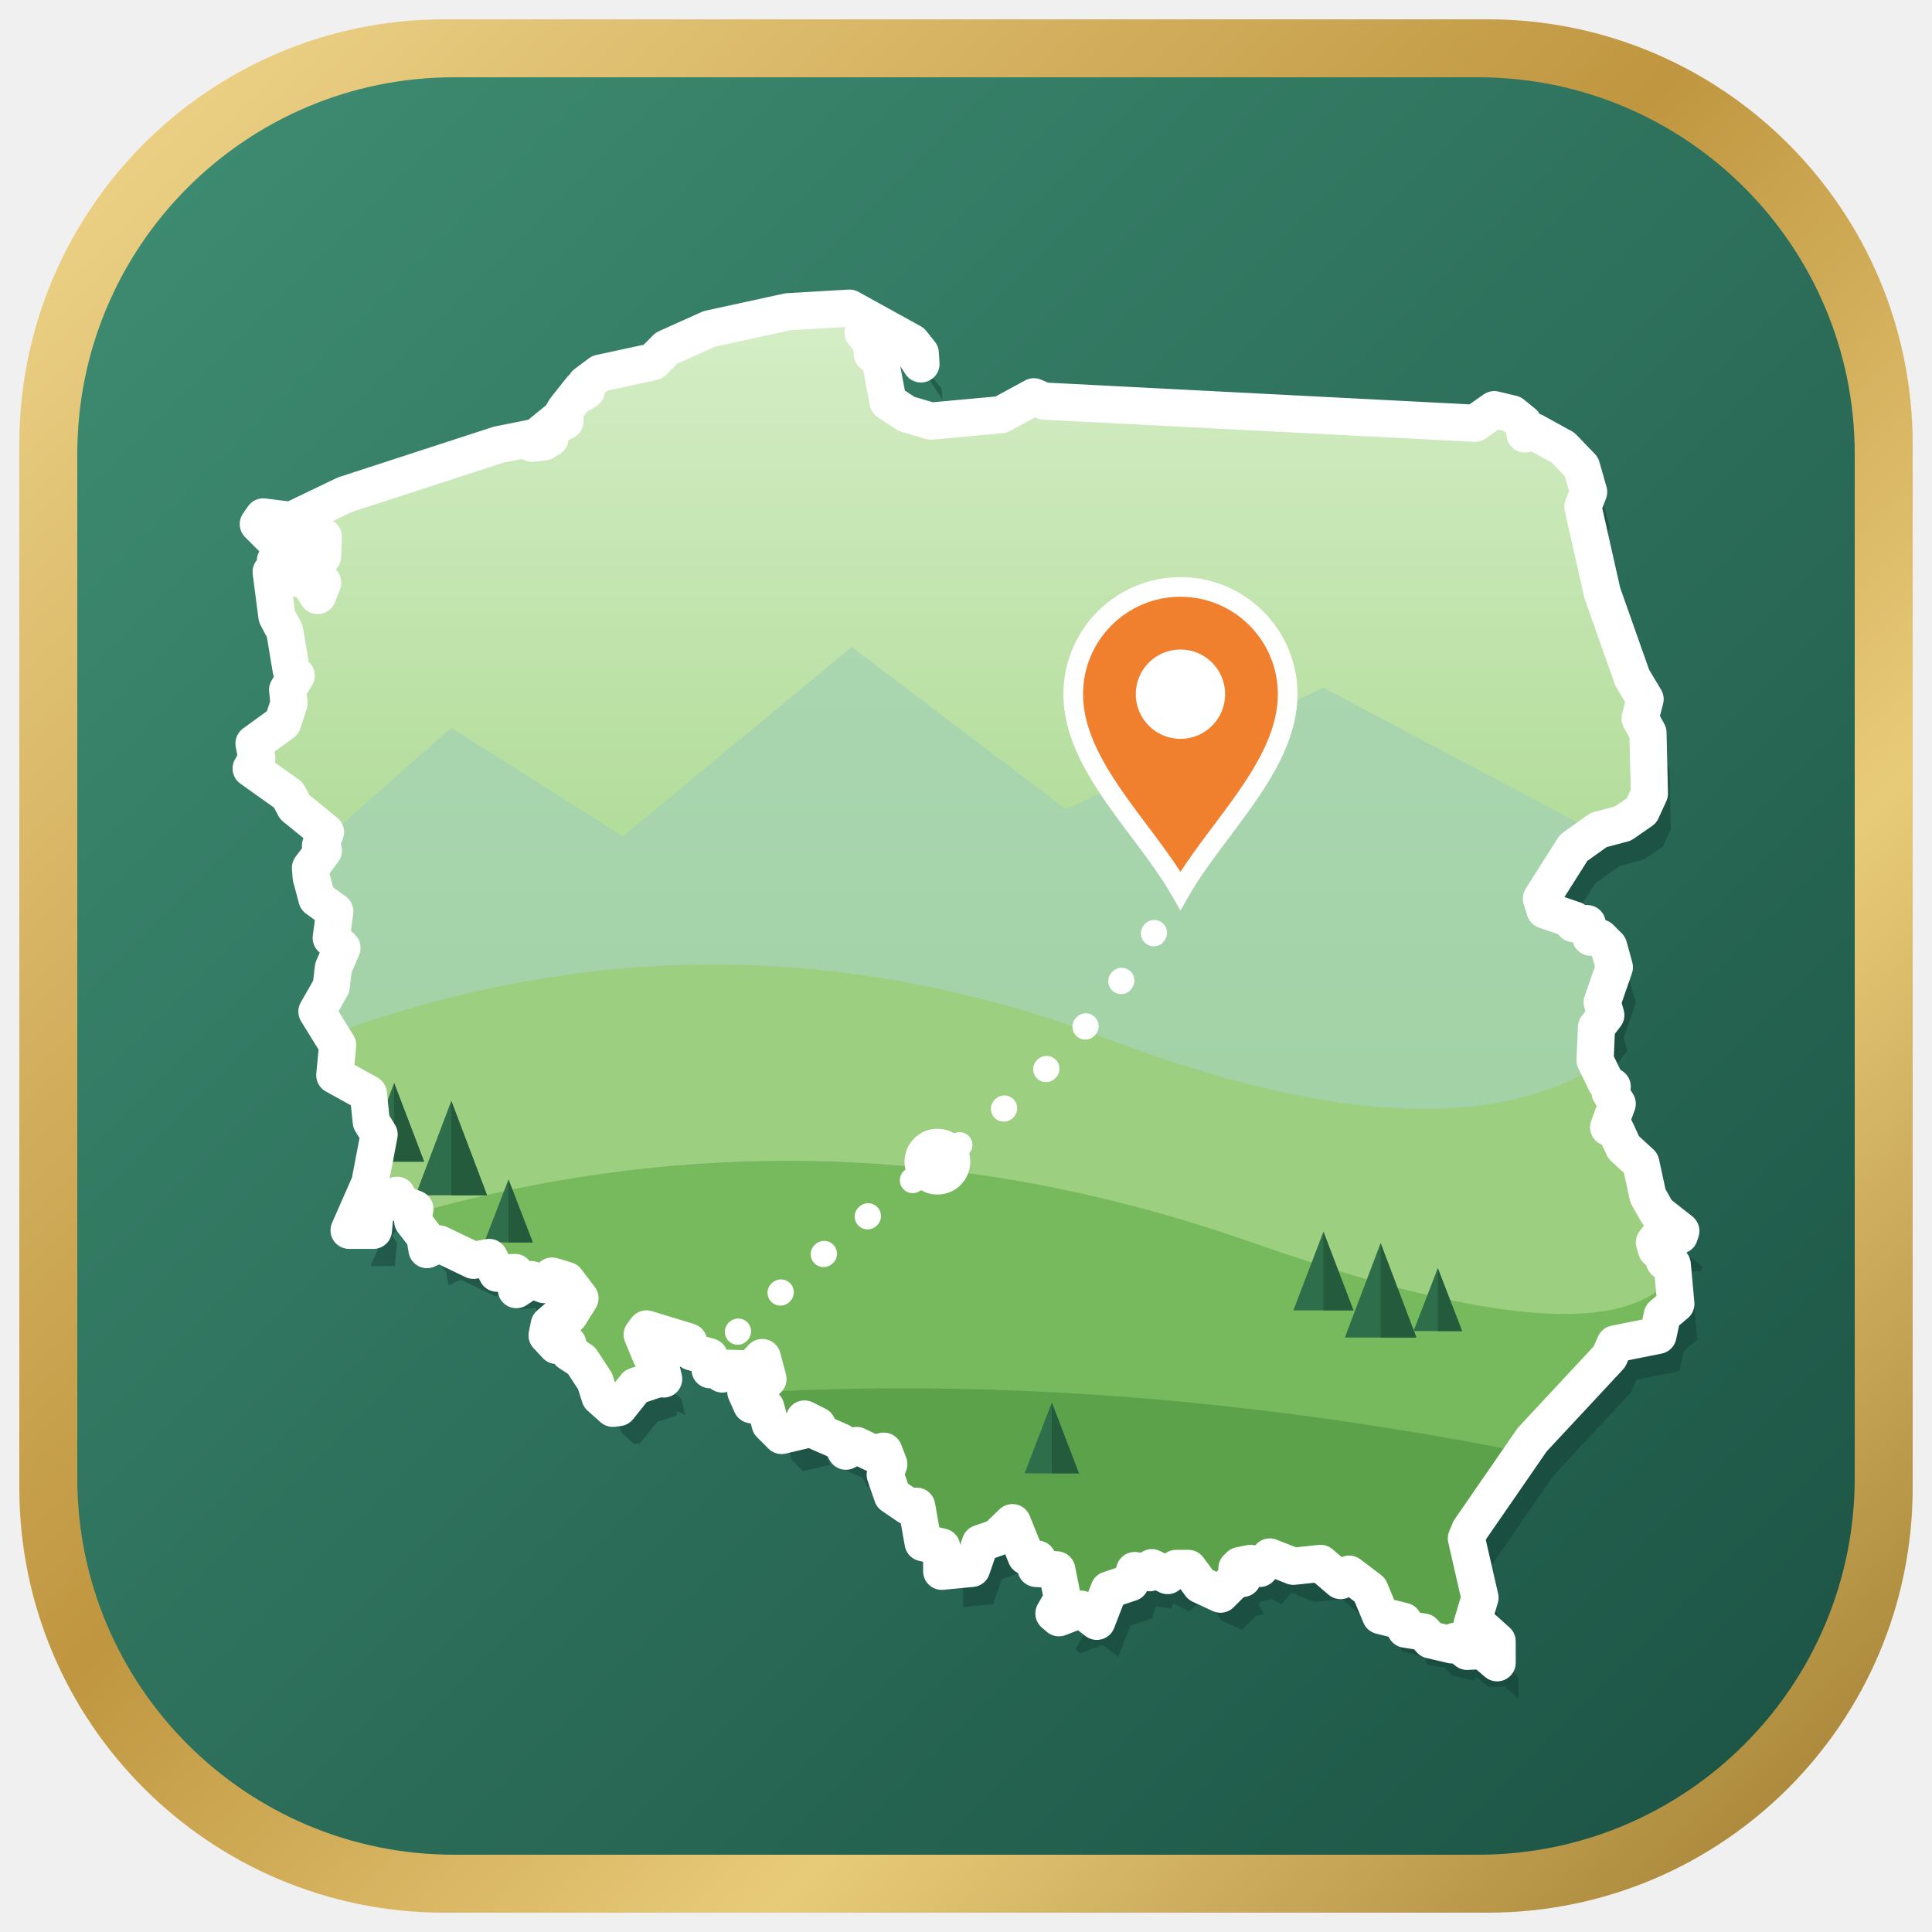
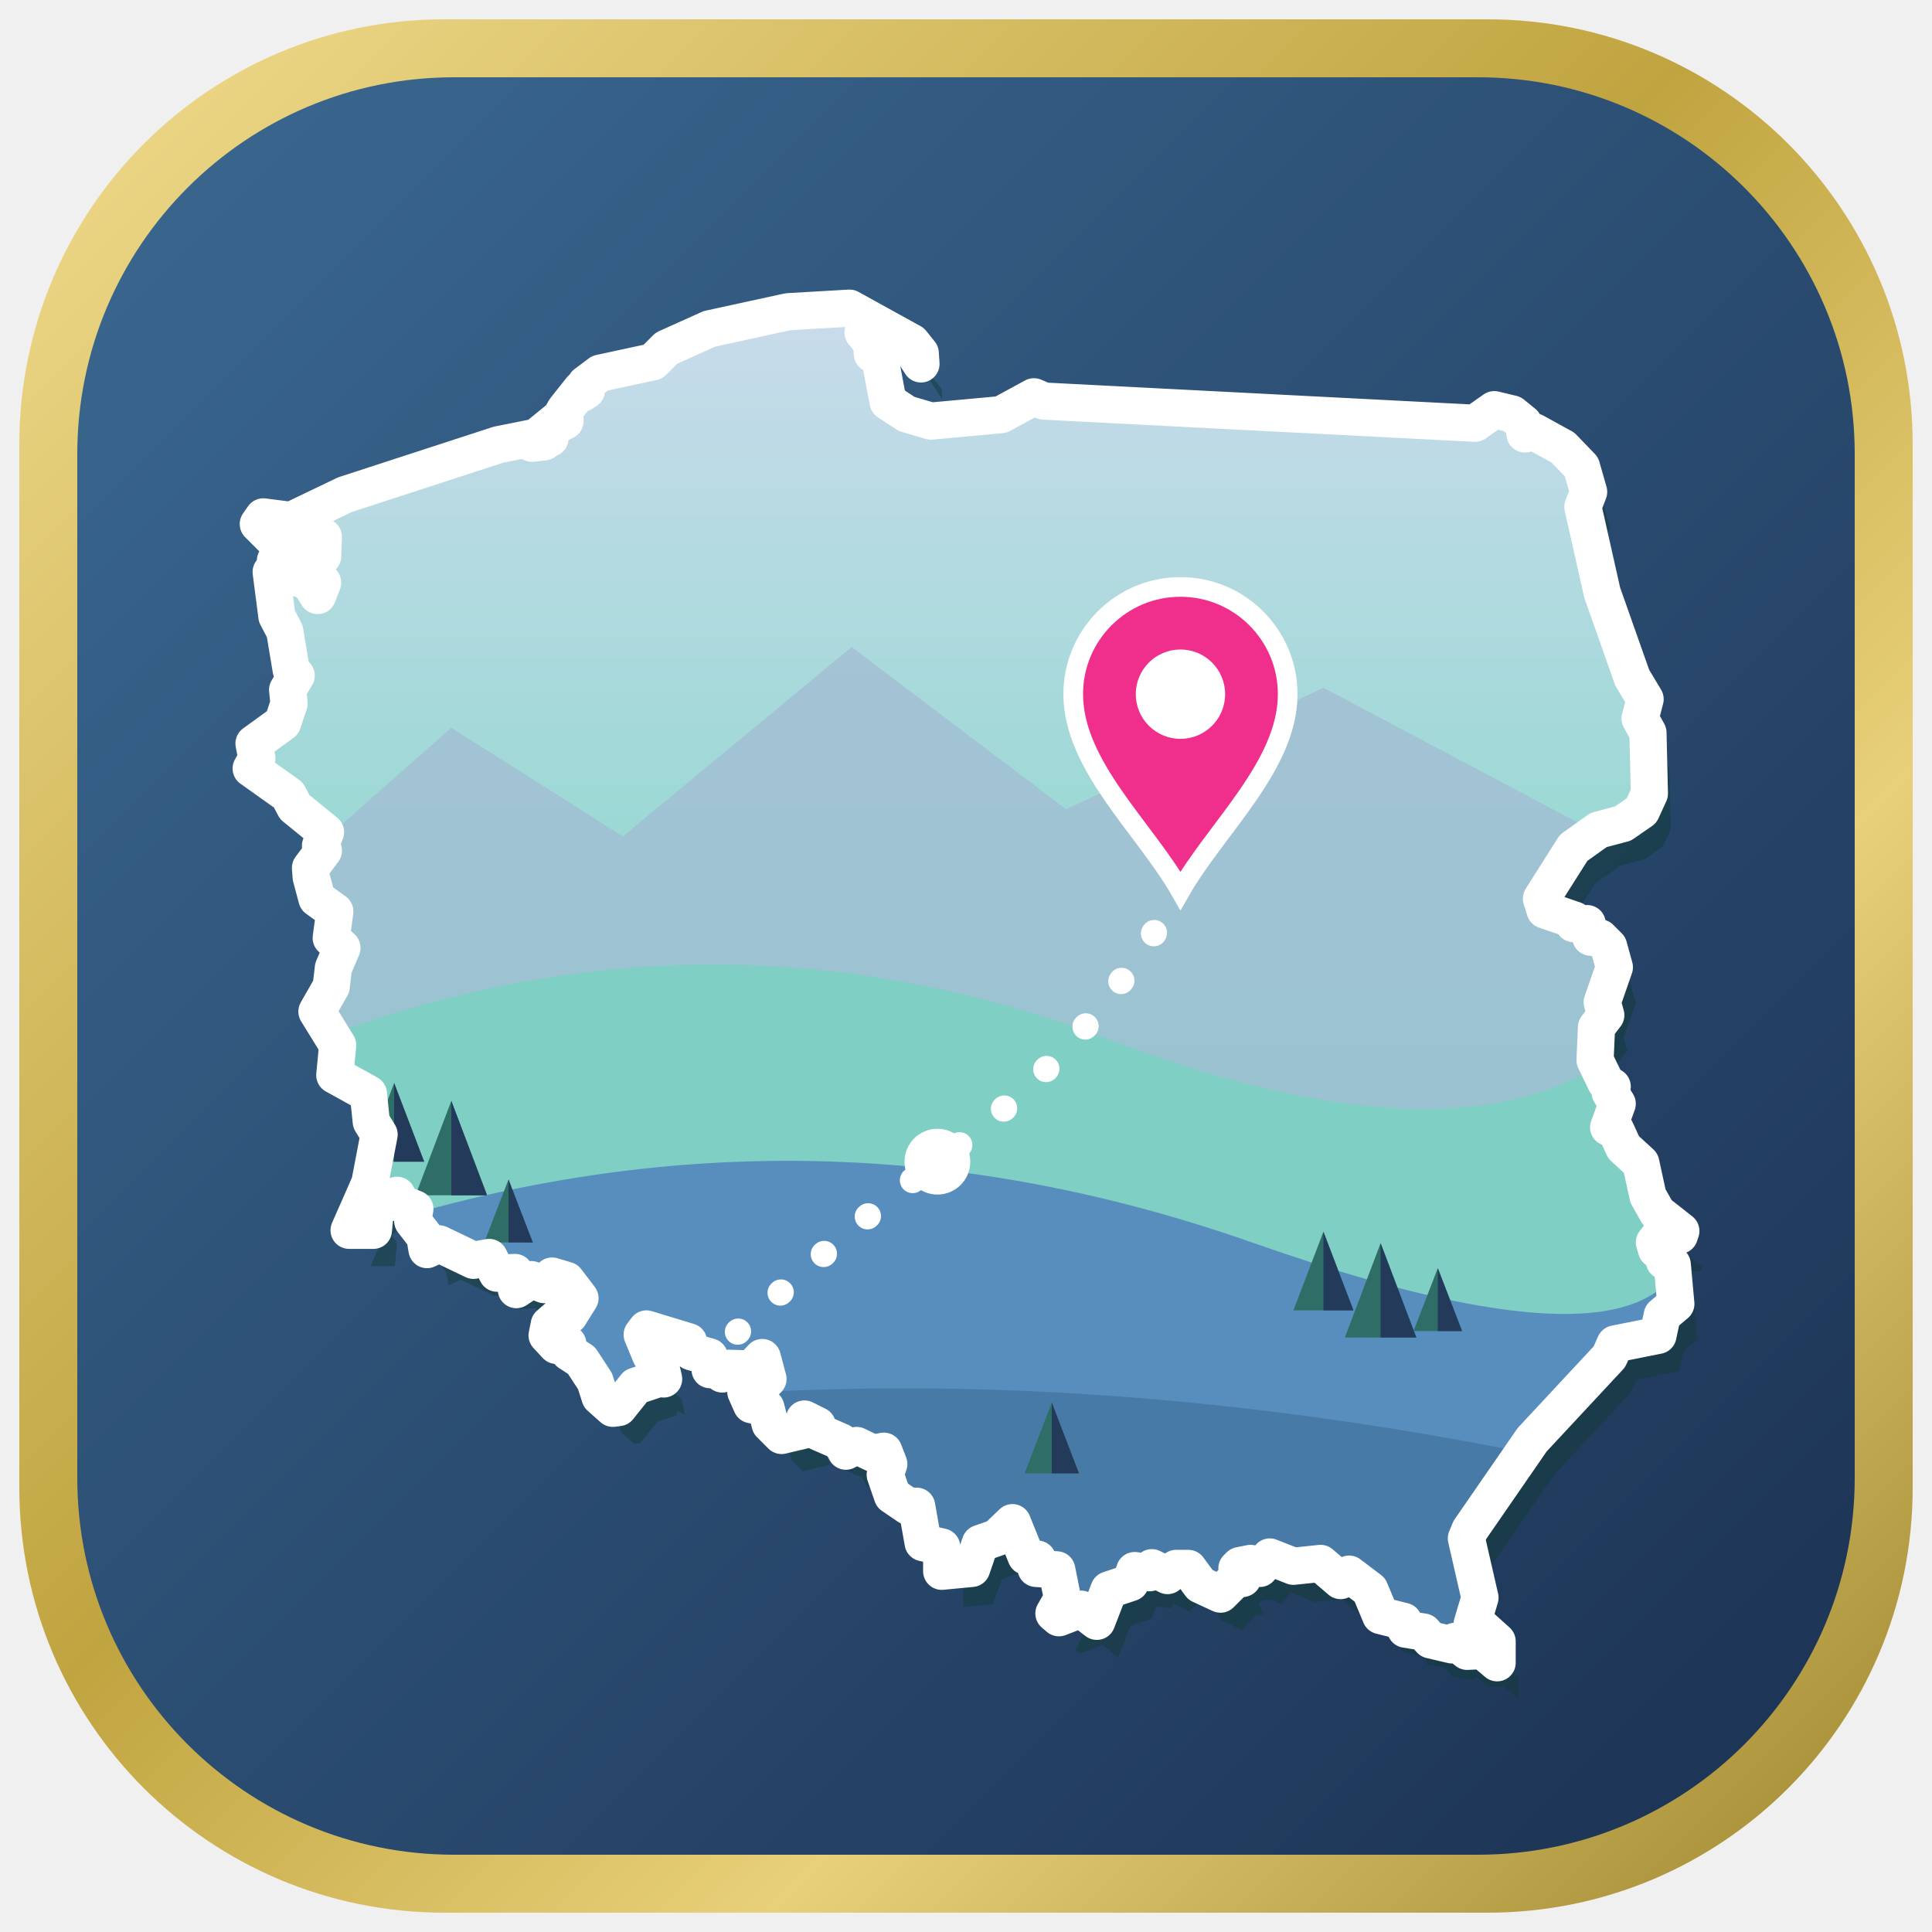
<svg xmlns="http://www.w3.org/2000/svg" viewBox="0 0 200 200" role="img" aria-label="I Was Here — Places &amp; Memories">
  <defs>
    <linearGradient id="tGold" x1="0" y1="0" x2="1" y2="1">
-       <stop offset="0" stop-color="#F1D88E" />
-       <stop offset=".45" stop-color="#C09640" />
-       <stop offset=".7" stop-color="#E8CB79" />
-       <stop offset="1" stop-color="#9E7A2E" />
+       <stop offset="0" stop-color="#F1DC8E" />
+       <stop offset=".45" stop-color="#C0A440" />
+       <stop offset=".7" stop-color="#E8D079" />
+       <stop offset="1" stop-color="#9E862E" />
    </linearGradient>
    <linearGradient id="tGreen" x1="0" y1="0" x2="1" y2="1">
-       <stop offset="0" stop-color="#3F8E73" />
-       <stop offset="1" stop-color="#1B5243" />
+       <stop offset="0" stop-color="#3B6992" />
+       <stop offset="1" stop-color="#1B3152" />
    </linearGradient>
    <linearGradient id="tLand" x1="0" y1="0" x2="0" y2="1">
-       <stop offset="0" stop-color="#D6EEC8" />
-       <stop offset=".5" stop-color="#A9D88E" />
-       <stop offset="1" stop-color="#7DBE62" />
+       <stop offset="0" stop-color="#CADBEC" />
+       <stop offset=".5" stop-color="#8ED8CE" />
+       <stop offset="1" stop-color="#62BEB2" />
    </linearGradient>
    <clipPath id="tPl">
      <path d="M104.3,172.0 L102.0,172.8 L100.8,176.3 L96.6,176.7 L96.6,173.3 L94.0,172.7 L93.1,167.6 L91.9,167.6 L89.7,166.1 L88.7,163.2 L89.2,161.7 L88.5,159.9 L87.0,160.2 L84.7,159.1 L83.2,159.9 L82.5,158.6 L79.3,157.2 L79.2,156.3 L77.4,155.4 L78.0,156.8 L74.2,157.7 L72.6,156.1 L72.0,153.8 L70.0,153.4 L69.2,151.6 L70.9,151.2 L72.3,149.8 L71.5,146.8 L70.0,148.4 L66.8,148.3 L65.9,149.1 L65.2,148.0 L64.2,148.5 L64.1,146.7 L61.6,146.0 L61.2,144.6 L55.3,142.8 L54.7,143.6 L55.9,146.5 L57.2,147.6 L57.7,149.8 L56.6,149.3 L56.5,149.9 L53.8,150.8 L51.4,153.8 L50.6,153.9 L48.8,152.3 L48.1,150.1 L46.2,147.2 L44.5,146.1 L44.3,144.9 L42.7,145.1 L41.4,143.7 L41.7,142.2 L43.2,140.9 L44.5,140.9 L46.0,138.5 L44.1,136.0 L42.1,135.4 L41.0,136.6 L39.2,135.9 L37.1,137.3 L36.9,134.9 L34.4,135.0 L33.3,132.8 L31.1,133.2 L26.3,130.9 L24.6,131.7 L24.3,129.9 L22.6,127.7 L22.9,126.0 L20.9,125.2 L20.4,124.1 L19.6,125.1 L17.6,123.8 L16.7,124.7 L17.4,125.8 L17.1,129.0 L13.7,129.0 L16.6,122.4 L17.9,115.6 L16.8,113.8 L16.4,109.9 L11.7,107.3 L12.1,103.1 L9.2,98.4 L11.2,94.9 L11.5,92.3 L12.7,89.5 L11.2,88.1 L11.7,84.4 L9.2,82.6 L8.4,79.6 L8.3,78.3 L10.1,75.9 L9.7,75.2 L10.4,73.3 L6.1,69.8 L5.2,68.1 L0.0,64.4 L0.8,63.0 L0.4,60.9 L4.4,58.0 L5.3,55.3 L5.1,53.4 L6.3,51.4 L5.6,50.6 L4.7,45.2 L3.6,43.1 L2.8,36.9 L3.6,36.5 L3.4,35.3 L5.8,37.5 L8.1,38.3 L9.3,40.2 L10.0,38.4 L9.0,38.2 L8.4,36.8 L9.0,34.7 L10.0,34.7 L10.1,32.0 L9.2,33.3 L9.0,31.9 L6.3,31.4 L6.1,30.2 L4.8,31.1 L5.9,31.6 L5.6,32.2 L3.9,33.1 L1.0,30.2 L1.7,29.2 L5.6,29.7 L13.1,26.1 L34.6,19.1 L40.1,18.0 L38.8,18.7 L39.3,18.9 L41.0,18.7 L40.9,18.2 L41.8,18.2 L41.7,17.5 L40.2,17.8 L42.9,15.6 L42.1,16.7 L43.9,15.8 L43.9,15.1 L43.1,15.6 L43.9,14.2 L46.2,11.3 L46.3,11.9 L46.9,11.5 L46.9,11.0 L46.4,11.3 L46.8,10.6 L48.8,9.1 L56.2,7.5 L58.1,5.6 L64.1,2.9 L75.1,0.5 L83.7,0.0 L92.4,4.8 L93.6,6.3 L93.7,7.8 L91.5,4.4 L86.3,1.6 L85.6,3.4 L86.8,4.9 L86.9,6.4 L87.8,6.2 L89.1,13.1 L91.7,14.8 L95.1,15.8 L104.9,14.9 L109.5,12.4 L110.9,13.0 L171.2,16.1 L173.9,14.2 L176.4,14.8 L178.0,16.1 L178.2,17.6 L179.5,17.3 L183.5,19.5 L186.1,22.2 L187.1,25.7 L186.3,27.8 L189.0,39.8 L193.2,51.7 L195.0,54.7 L194.3,57.4 L195.4,59.4 L195.6,67.9 L194.5,70.3 L191.9,72.1 L188.5,73.0 L185.0,75.5 L180.5,82.6 L181.0,84.2 L185.1,85.6 L185.0,86.1 L186.9,86.1 L187.4,88.0 L188.7,88.1 L189.9,89.3 L190.7,92.2 L189.0,97.1 L189.5,98.9 L188.2,100.6 L188.0,105.2 L189.5,108.3 L190.4,108.9 L190.1,109.7 L191.1,111.3 L189.9,114.6 L190.9,115.0 L192.0,117.4 L194.4,119.6 L195.4,124.2 L196.7,126.5 L200.0,129.1 L199.8,129.7 L197.0,129.8 L196.3,130.7 L196.6,131.7 L197.7,132.0 L197.7,133.3 L198.8,133.8 L199.3,139.3 L197.4,140.9 L196.8,143.7 L190.8,144.9 L190.0,146.7 L179.2,158.3 L170.5,170.9 L170.0,172.1 L171.9,180.4 L170.8,184.1 L171.3,183.8 L174.3,186.5 L174.3,189.5 L172.3,187.8 L170.1,187.9 L168.4,186.5 L168.0,187.0 L165.0,186.3 L164.0,185.2 L161.5,184.8 L161.2,183.7 L158.0,182.9 L156.5,179.3 L153.6,177.1 L152.4,178.0 L149.6,175.6 L145.8,176.0 L142.5,174.7 L141.1,176.3 L139.8,175.6 L138.3,175.9 L137.9,176.3 L138.7,177.7 L137.6,177.9 L135.6,179.9 L132.8,178.6 L131.1,176.3 L129.4,176.3 L128.2,177.3 L126.0,176.2 L125.7,176.9 L123.6,176.6 L123.0,178.3 L120.0,179.3 L118.3,183.7 L116.1,182.0 L113.0,183.2 L112.3,182.6 L113.5,180.5 L112.7,176.5 L109.8,176.3 L110.0,175.0 L108.4,174.6 L106.5,169.9Z" />
    </clipPath>
  </defs>
  <rect x="2" y="2" width="196" height="196" rx="44" fill="url(#tGold)" />
  <rect x="8" y="8" width="184" height="184" rx="39" fill="url(#tGreen)" />
  <g transform="translate(26.0 31.9) scale(0.74)">
    <path d="M104.3,172.0 L102.0,172.8 L100.8,176.3 L96.6,176.7 L96.6,173.3 L94.0,172.7 L93.1,167.6 L91.9,167.6 L89.7,166.1 L88.7,163.2 L89.2,161.7 L88.5,159.9 L87.0,160.2 L84.7,159.1 L83.2,159.9 L82.5,158.6 L79.3,157.2 L79.2,156.3 L77.4,155.4 L78.0,156.8 L74.2,157.7 L72.6,156.1 L72.0,153.8 L70.0,153.4 L69.2,151.6 L70.9,151.2 L72.3,149.8 L71.5,146.8 L70.0,148.4 L66.8,148.3 L65.9,149.1 L65.2,148.0 L64.2,148.5 L64.1,146.7 L61.6,146.0 L61.2,144.6 L55.3,142.8 L54.7,143.6 L55.9,146.5 L57.2,147.6 L57.7,149.8 L56.6,149.3 L56.5,149.9 L53.8,150.8 L51.4,153.8 L50.6,153.9 L48.8,152.3 L48.1,150.1 L46.2,147.2 L44.5,146.1 L44.3,144.9 L42.7,145.1 L41.4,143.7 L41.7,142.2 L43.2,140.9 L44.5,140.9 L46.0,138.5 L44.1,136.0 L42.1,135.4 L41.0,136.6 L39.2,135.9 L37.1,137.3 L36.9,134.9 L34.4,135.0 L33.3,132.8 L31.1,133.2 L26.3,130.9 L24.6,131.7 L24.3,129.9 L22.6,127.7 L22.9,126.0 L20.9,125.2 L20.4,124.1 L19.6,125.1 L17.6,123.8 L16.7,124.7 L17.4,125.8 L17.1,129.0 L13.7,129.0 L16.6,122.4 L17.9,115.6 L16.8,113.8 L16.4,109.9 L11.7,107.3 L12.1,103.1 L9.2,98.4 L11.2,94.9 L11.5,92.3 L12.7,89.5 L11.2,88.1 L11.7,84.4 L9.2,82.6 L8.4,79.6 L8.3,78.3 L10.1,75.9 L9.7,75.2 L10.4,73.3 L6.1,69.8 L5.2,68.1 L0.0,64.4 L0.8,63.0 L0.4,60.9 L4.4,58.0 L5.3,55.3 L5.1,53.4 L6.3,51.4 L5.6,50.6 L4.7,45.2 L3.6,43.1 L2.8,36.9 L3.6,36.5 L3.4,35.3 L5.8,37.5 L8.1,38.3 L9.3,40.2 L10.0,38.4 L9.0,38.2 L8.4,36.8 L9.0,34.7 L10.0,34.7 L10.1,32.0 L9.2,33.3 L9.0,31.9 L6.3,31.4 L6.1,30.2 L4.8,31.1 L5.9,31.6 L5.6,32.2 L3.9,33.1 L1.0,30.2 L1.7,29.2 L5.6,29.7 L13.1,26.1 L34.6,19.1 L40.1,18.0 L38.8,18.7 L39.3,18.9 L41.0,18.7 L40.9,18.2 L41.8,18.2 L41.7,17.5 L40.2,17.8 L42.9,15.6 L42.1,16.7 L43.9,15.8 L43.9,15.1 L43.1,15.6 L43.9,14.2 L46.2,11.3 L46.3,11.9 L46.9,11.5 L46.9,11.0 L46.4,11.3 L46.8,10.6 L48.8,9.1 L56.2,7.5 L58.1,5.6 L64.1,2.9 L75.1,0.5 L83.7,0.0 L92.4,4.8 L93.6,6.3 L93.7,7.8 L91.5,4.4 L86.3,1.6 L85.6,3.4 L86.8,4.9 L86.9,6.4 L87.8,6.2 L89.1,13.1 L91.7,14.8 L95.1,15.8 L104.9,14.9 L109.5,12.4 L110.9,13.0 L171.2,16.1 L173.9,14.2 L176.4,14.8 L178.0,16.1 L178.2,17.6 L179.5,17.3 L183.5,19.5 L186.1,22.2 L187.1,25.7 L186.3,27.8 L189.0,39.8 L193.2,51.7 L195.0,54.7 L194.3,57.4 L195.4,59.4 L195.6,67.9 L194.5,70.3 L191.9,72.1 L188.5,73.0 L185.0,75.5 L180.5,82.6 L181.0,84.2 L185.1,85.6 L185.0,86.1 L186.9,86.1 L187.4,88.0 L188.7,88.1 L189.9,89.3 L190.7,92.2 L189.0,97.1 L189.5,98.9 L188.2,100.6 L188.0,105.2 L189.5,108.3 L190.4,108.9 L190.1,109.7 L191.1,111.3 L189.9,114.6 L190.9,115.0 L192.0,117.4 L194.4,119.6 L195.4,124.2 L196.7,126.5 L200.0,129.1 L199.8,129.7 L197.0,129.8 L196.3,130.7 L196.6,131.7 L197.7,132.0 L197.7,133.3 L198.8,133.8 L199.3,139.3 L197.4,140.9 L196.8,143.7 L190.8,144.9 L190.0,146.7 L179.2,158.3 L170.5,170.9 L170.0,172.1 L171.9,180.4 L170.8,184.1 L171.3,183.8 L174.3,186.5 L174.3,189.5 L172.3,187.8 L170.1,187.9 L168.4,186.5 L168.0,187.0 L165.0,186.3 L164.0,185.2 L161.5,184.8 L161.2,183.7 L158.0,182.9 L156.5,179.3 L153.6,177.1 L152.4,178.0 L149.6,175.6 L145.8,176.0 L142.5,174.7 L141.1,176.3 L139.8,175.6 L138.3,175.9 L137.9,176.3 L138.7,177.7 L137.6,177.9 L135.6,179.9 L132.8,178.6 L131.1,176.3 L129.4,176.3 L128.2,177.3 L126.0,176.2 L125.7,176.9 L123.6,176.6 L123.0,178.3 L120.0,179.3 L118.3,183.7 L116.1,182.0 L113.0,183.2 L112.3,182.6 L113.5,180.5 L112.7,176.5 L109.8,176.3 L110.0,175.0 L108.4,174.6 L106.5,169.9Z" fill="#0F3A30" opacity=".45" transform="translate(3 5)" />
    <g clip-path="url(#tPl)">
      <rect x="-2" y="-2" width="204" height="193" fill="url(#tLand)" />
-       <path d="M0 83.4L28 58.7L52 73.9L84 47.4L114 70.1L150 53.1L200 79.6V191.5H0Z" fill="#A3D1B2" opacity=".75" />
-       <path d="M0 106.1Q60 79.6 120 102.3T200 94.7V191.5H0Z" fill="#9CCF7F" />
-       <path d="M0 134.5Q70 106.1 140 130.7T200 119.4V191.5H0Z" fill="#77B95D" />
-       <path d="M0 163.0Q90 138.3 200 164.9V191.5H0Z" fill="#5CA24B" />
-       <path d="M20.0 108.4 15.8 119.4H24.2Z" fill="#2F6E4A" />
-       <path d="M20.0 108.4 24.2 119.4H20.0Z" fill="#245B3C" />
-       <path d="M28.0 110.9 23.0 124.1H33.0Z" fill="#2F6E4A" />
-       <path d="M28.0 110.9 33.0 124.1H28.0Z" fill="#245B3C" />
-       <path d="M13.0 122.7 9.2 132.6H16.8Z" fill="#2F6E4A" />
-       <path d="M13.0 122.7 16.8 132.6H13.0Z" fill="#245B3C" />
-       <path d="M36.0 121.9 32.6 130.7H39.4Z" fill="#2F6E4A" />
-       <path d="M36.0 121.9 39.4 130.7H36.0Z" fill="#245B3C" />
-       <path d="M58.0 158.4 53.4 170.5H62.6Z" fill="#2F6E4A" />
-       <path d="M58.0 158.4 62.6 170.5H58.0Z" fill="#245B3C" />
-       <path d="M67.0 164.4 63.2 174.3H70.8Z" fill="#2F6E4A" />
-       <path d="M67.0 164.4 70.8 174.3H67.0Z" fill="#245B3C" />
-       <path d="M150.0 129.2 145.8 140.2H154.2Z" fill="#2F6E4A" />
-       <path d="M150.0 129.2 154.2 140.2H150.0Z" fill="#245B3C" />
-       <path d="M158.0 130.8 153.0 144.0H163.0Z" fill="#2F6E4A" />
-       <path d="M158.0 130.8 163.0 144.0H158.0Z" fill="#245B3C" />
-       <path d="M166.0 134.3 162.6 143.1H169.4Z" fill="#2F6E4A" />
-       <path d="M166.0 134.3 169.4 143.1H166.0Z" fill="#245B3C" />
-       <path d="M112.0 153.1 108.2 163.0H115.8Z" fill="#2F6E4A" />
-       <path d="M112.0 153.1 115.8 163.0H112.0Z" fill="#245B3C" />
+       <path d="M0 83.4L28 58.7L52 73.9L84 47.4L114 70.1L150 53.1L200 79.6V191.5H0Z" fill="#A1BCD3" opacity=".75" />
+       <path d="M0 106.1Q60 79.6 120 102.3T200 94.7V191.5H0Z" fill="#7FCFC4" />
+       <path d="M0 134.5Q70 106.1 140 130.7T200 119.4V191.5H0Z" fill="#588EBE" />
+       <path d="M0 163.0Q90 138.3 200 164.9V191.5H0Z" fill="#477AA6" />
+       <path d="M20.0 108.4 15.8 119.4H24.2Z" fill="#2F6E66" />
+       <path d="M20.0 108.4 24.2 119.4H20.0Z" fill="#243A5B" />
+       <path d="M28.0 110.9 23.0 124.1H33.0Z" fill="#2F6E66" />
+       <path d="M28.0 110.9 33.0 124.1H28.0Z" fill="#243A5B" />
+       <path d="M13.0 122.7 9.2 132.6H16.8Z" fill="#2F6E66" />
+       <path d="M13.0 122.7 16.8 132.6H13.0Z" fill="#243A5B" />
+       <path d="M36.0 121.9 32.6 130.7H39.4Z" fill="#2F6E66" />
+       <path d="M36.0 121.9 39.4 130.7H36.0Z" fill="#243A5B" />
+       <path d="M58.0 158.4 53.4 170.5H62.6Z" fill="#2F6E66" />
+       <path d="M58.0 158.4 62.6 170.5H58.0Z" fill="#243A5B" />
+       <path d="M67.0 164.4 63.2 174.3H70.8Z" fill="#2F6E66" />
+       <path d="M67.0 164.4 70.8 174.3H67.0Z" fill="#243A5B" />
+       <path d="M150.0 129.2 145.8 140.2H154.2Z" fill="#2F6E66" />
+       <path d="M150.0 129.2 154.2 140.2H150.0Z" fill="#243A5B" />
+       <path d="M158.0 130.8 153.0 144.0H163.0Z" fill="#2F6E66" />
+       <path d="M158.0 130.8 163.0 144.0H158.0Z" fill="#243A5B" />
+       <path d="M166.0 134.3 162.6 143.1H169.4Z" fill="#2F6E66" />
+       <path d="M166.0 134.3 169.4 143.1H166.0Z" fill="#243A5B" />
+       <path d="M112.0 153.1 108.2 163.0H115.8Z" fill="#2F6E66" />
+       <path d="M112.0 153.1 115.8 163.0H112.0Z" fill="#243A5B" />
      <path d="M44 164.9C60 151.6 78 132.6 96 119.4S122 94.7 130 81.5" fill="none" stroke="#FFFFFF" stroke-width="3.6" stroke-linecap="round" stroke-dasharray="0.1 8" />
      <circle cx="44" cy="164.9" r="4.6" fill="#FFFFFF" />
      <circle cx="96" cy="119.4" r="4.6" fill="#FFFFFF" />
    </g>
    <path d="M104.3,172.0 L102.0,172.8 L100.8,176.3 L96.6,176.7 L96.6,173.3 L94.0,172.7 L93.1,167.6 L91.9,167.6 L89.7,166.1 L88.7,163.2 L89.2,161.7 L88.5,159.9 L87.0,160.2 L84.7,159.1 L83.2,159.9 L82.5,158.6 L79.3,157.2 L79.2,156.3 L77.4,155.4 L78.0,156.8 L74.2,157.7 L72.6,156.1 L72.0,153.8 L70.0,153.4 L69.2,151.6 L70.9,151.2 L72.3,149.8 L71.5,146.8 L70.0,148.4 L66.8,148.3 L65.9,149.1 L65.2,148.0 L64.2,148.5 L64.1,146.7 L61.6,146.0 L61.2,144.6 L55.3,142.8 L54.7,143.6 L55.9,146.5 L57.2,147.6 L57.7,149.8 L56.6,149.3 L56.5,149.9 L53.8,150.8 L51.4,153.8 L50.6,153.9 L48.8,152.3 L48.1,150.1 L46.2,147.2 L44.5,146.1 L44.3,144.9 L42.7,145.1 L41.4,143.7 L41.7,142.2 L43.2,140.9 L44.5,140.9 L46.0,138.5 L44.1,136.0 L42.1,135.4 L41.0,136.6 L39.2,135.9 L37.1,137.3 L36.9,134.9 L34.4,135.0 L33.3,132.8 L31.1,133.2 L26.3,130.9 L24.6,131.7 L24.3,129.9 L22.6,127.7 L22.9,126.0 L20.9,125.2 L20.4,124.1 L19.6,125.1 L17.6,123.8 L16.7,124.7 L17.4,125.8 L17.1,129.0 L13.7,129.0 L16.6,122.4 L17.9,115.6 L16.8,113.8 L16.4,109.9 L11.7,107.3 L12.1,103.1 L9.2,98.4 L11.2,94.9 L11.5,92.3 L12.7,89.5 L11.2,88.1 L11.7,84.4 L9.2,82.6 L8.4,79.6 L8.3,78.3 L10.1,75.9 L9.7,75.2 L10.4,73.3 L6.1,69.8 L5.2,68.1 L0.0,64.4 L0.8,63.0 L0.4,60.9 L4.4,58.0 L5.3,55.3 L5.1,53.4 L6.3,51.4 L5.6,50.6 L4.7,45.2 L3.6,43.1 L2.8,36.9 L3.6,36.5 L3.4,35.3 L5.8,37.5 L8.1,38.3 L9.3,40.2 L10.0,38.4 L9.0,38.2 L8.4,36.8 L9.0,34.7 L10.0,34.7 L10.1,32.0 L9.2,33.3 L9.0,31.9 L6.3,31.4 L6.1,30.2 L4.8,31.1 L5.9,31.6 L5.6,32.2 L3.9,33.1 L1.0,30.2 L1.7,29.2 L5.6,29.7 L13.1,26.1 L34.6,19.1 L40.1,18.0 L38.8,18.7 L39.3,18.9 L41.0,18.7 L40.9,18.2 L41.8,18.2 L41.7,17.5 L40.2,17.8 L42.9,15.6 L42.1,16.7 L43.9,15.8 L43.9,15.1 L43.1,15.6 L43.9,14.2 L46.2,11.3 L46.3,11.9 L46.9,11.5 L46.9,11.0 L46.4,11.3 L46.8,10.6 L48.8,9.1 L56.2,7.5 L58.1,5.6 L64.1,2.9 L75.1,0.5 L83.7,0.0 L92.4,4.8 L93.6,6.3 L93.7,7.8 L91.5,4.4 L86.3,1.6 L85.6,3.4 L86.8,4.9 L86.9,6.4 L87.8,6.2 L89.1,13.1 L91.7,14.8 L95.1,15.8 L104.9,14.9 L109.5,12.4 L110.9,13.0 L171.2,16.1 L173.9,14.2 L176.4,14.8 L178.0,16.1 L178.2,17.6 L179.5,17.3 L183.5,19.5 L186.1,22.2 L187.1,25.7 L186.3,27.8 L189.0,39.8 L193.2,51.7 L195.0,54.7 L194.3,57.4 L195.4,59.4 L195.6,67.9 L194.5,70.3 L191.9,72.1 L188.5,73.0 L185.0,75.5 L180.5,82.6 L181.0,84.2 L185.1,85.6 L185.0,86.1 L186.9,86.1 L187.4,88.0 L188.7,88.1 L189.9,89.3 L190.7,92.2 L189.0,97.1 L189.5,98.9 L188.2,100.6 L188.0,105.2 L189.5,108.3 L190.4,108.9 L190.1,109.7 L191.1,111.3 L189.9,114.6 L190.9,115.0 L192.0,117.4 L194.4,119.6 L195.4,124.2 L196.7,126.5 L200.0,129.1 L199.8,129.7 L197.0,129.8 L196.3,130.7 L196.6,131.7 L197.7,132.0 L197.7,133.3 L198.8,133.8 L199.3,139.3 L197.4,140.9 L196.8,143.7 L190.8,144.9 L190.0,146.7 L179.2,158.3 L170.5,170.9 L170.0,172.1 L171.9,180.4 L170.8,184.1 L171.3,183.8 L174.3,186.5 L174.3,189.5 L172.3,187.8 L170.1,187.9 L168.4,186.5 L168.0,187.0 L165.0,186.3 L164.0,185.2 L161.5,184.8 L161.2,183.7 L158.0,182.9 L156.5,179.3 L153.6,177.1 L152.4,178.0 L149.6,175.6 L145.8,176.0 L142.5,174.7 L141.1,176.3 L139.8,175.6 L138.3,175.9 L137.9,176.3 L138.7,177.7 L137.6,177.9 L135.6,179.9 L132.8,178.6 L131.1,176.3 L129.4,176.3 L128.2,177.3 L126.0,176.2 L125.7,176.9 L123.6,176.6 L123.0,178.3 L120.0,179.3 L118.3,183.7 L116.1,182.0 L113.0,183.2 L112.3,182.6 L113.5,180.5 L112.7,176.5 L109.8,176.3 L110.0,175.0 L108.4,174.6 L106.5,169.9Z" fill="none" stroke="#FFFFFF" stroke-width="5.2" stroke-linejoin="round" />
    <g transform="translate(130 81.5) scale(1.25)">
-       <path d="M0 0C-4 -7 -12 -14 -12 -22A12 12 0 1 1 12 -22C12 -14 4 -7 0 0Z" fill="#F07F2E" stroke="#FFFFFF" stroke-width="2.2" />
+       <path d="M0 0C-4 -7 -12 -14 -12 -22A12 12 0 1 1 12 -22C12 -14 4 -7 0 0Z" fill="#F02E8C" stroke="#FFFFFF" stroke-width="2.2" />
      <circle cx="0" cy="-22" r="5" fill="#FFFFFF" />
    </g>
  </g>
</svg>
